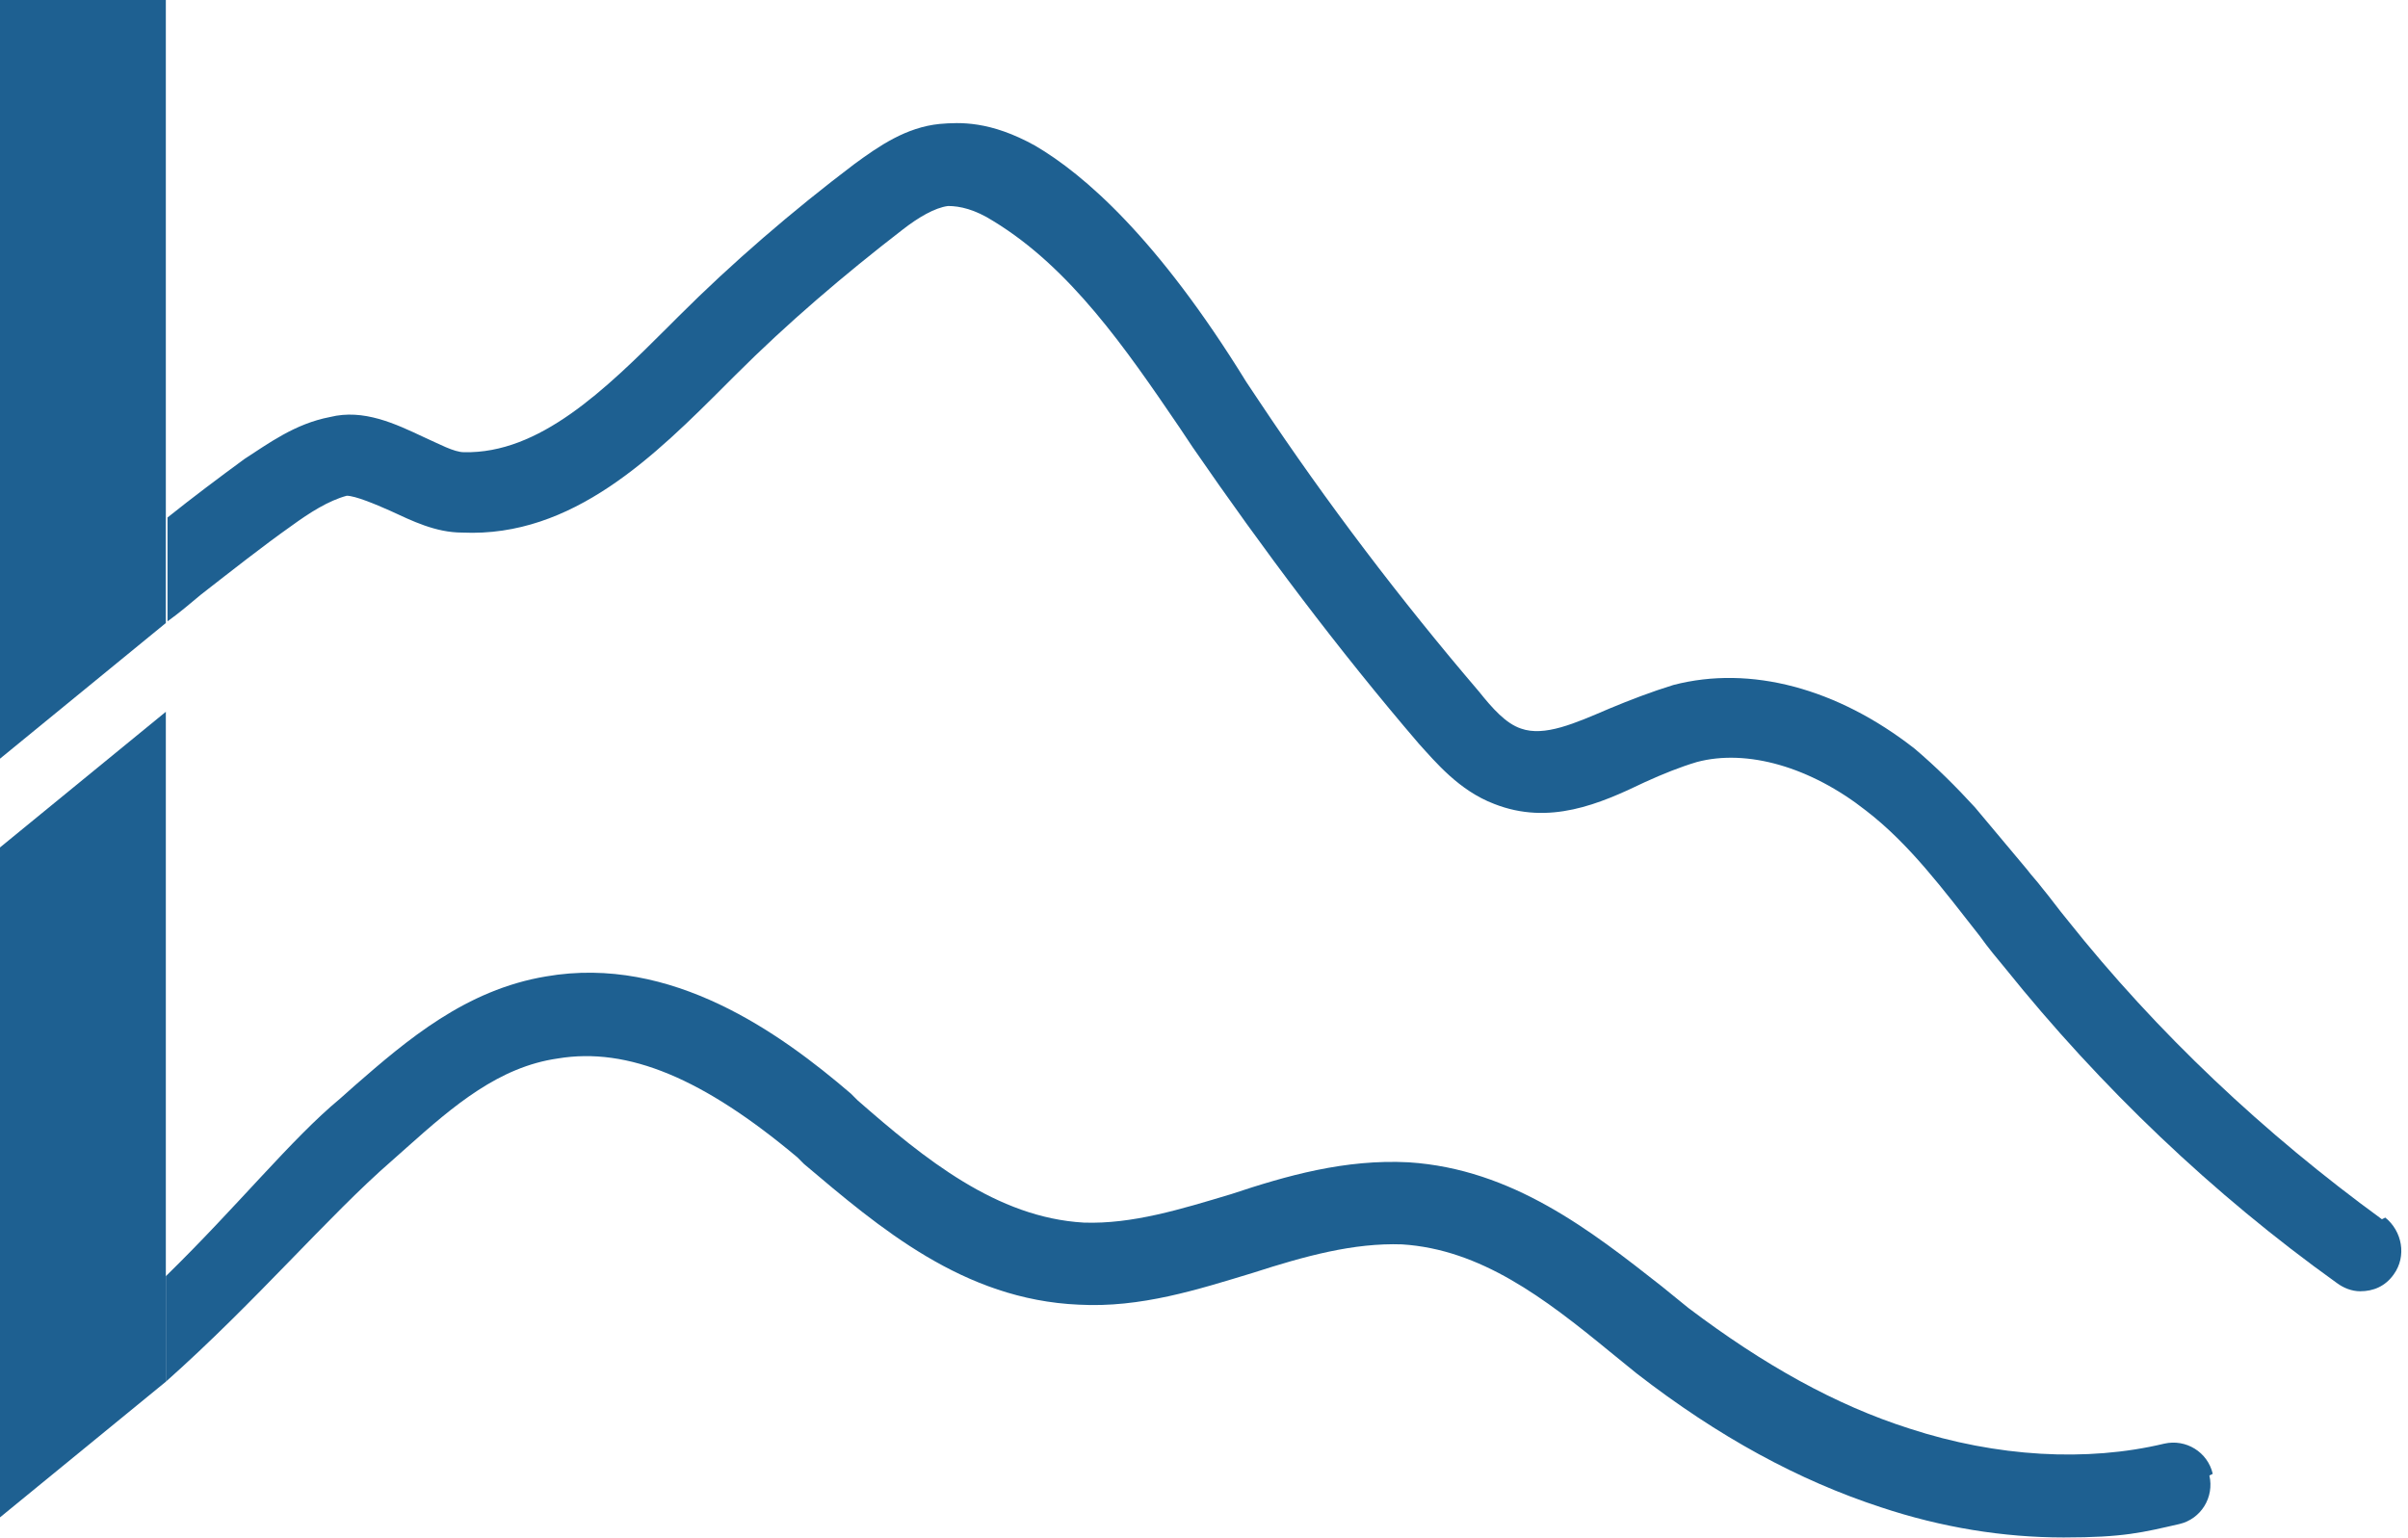
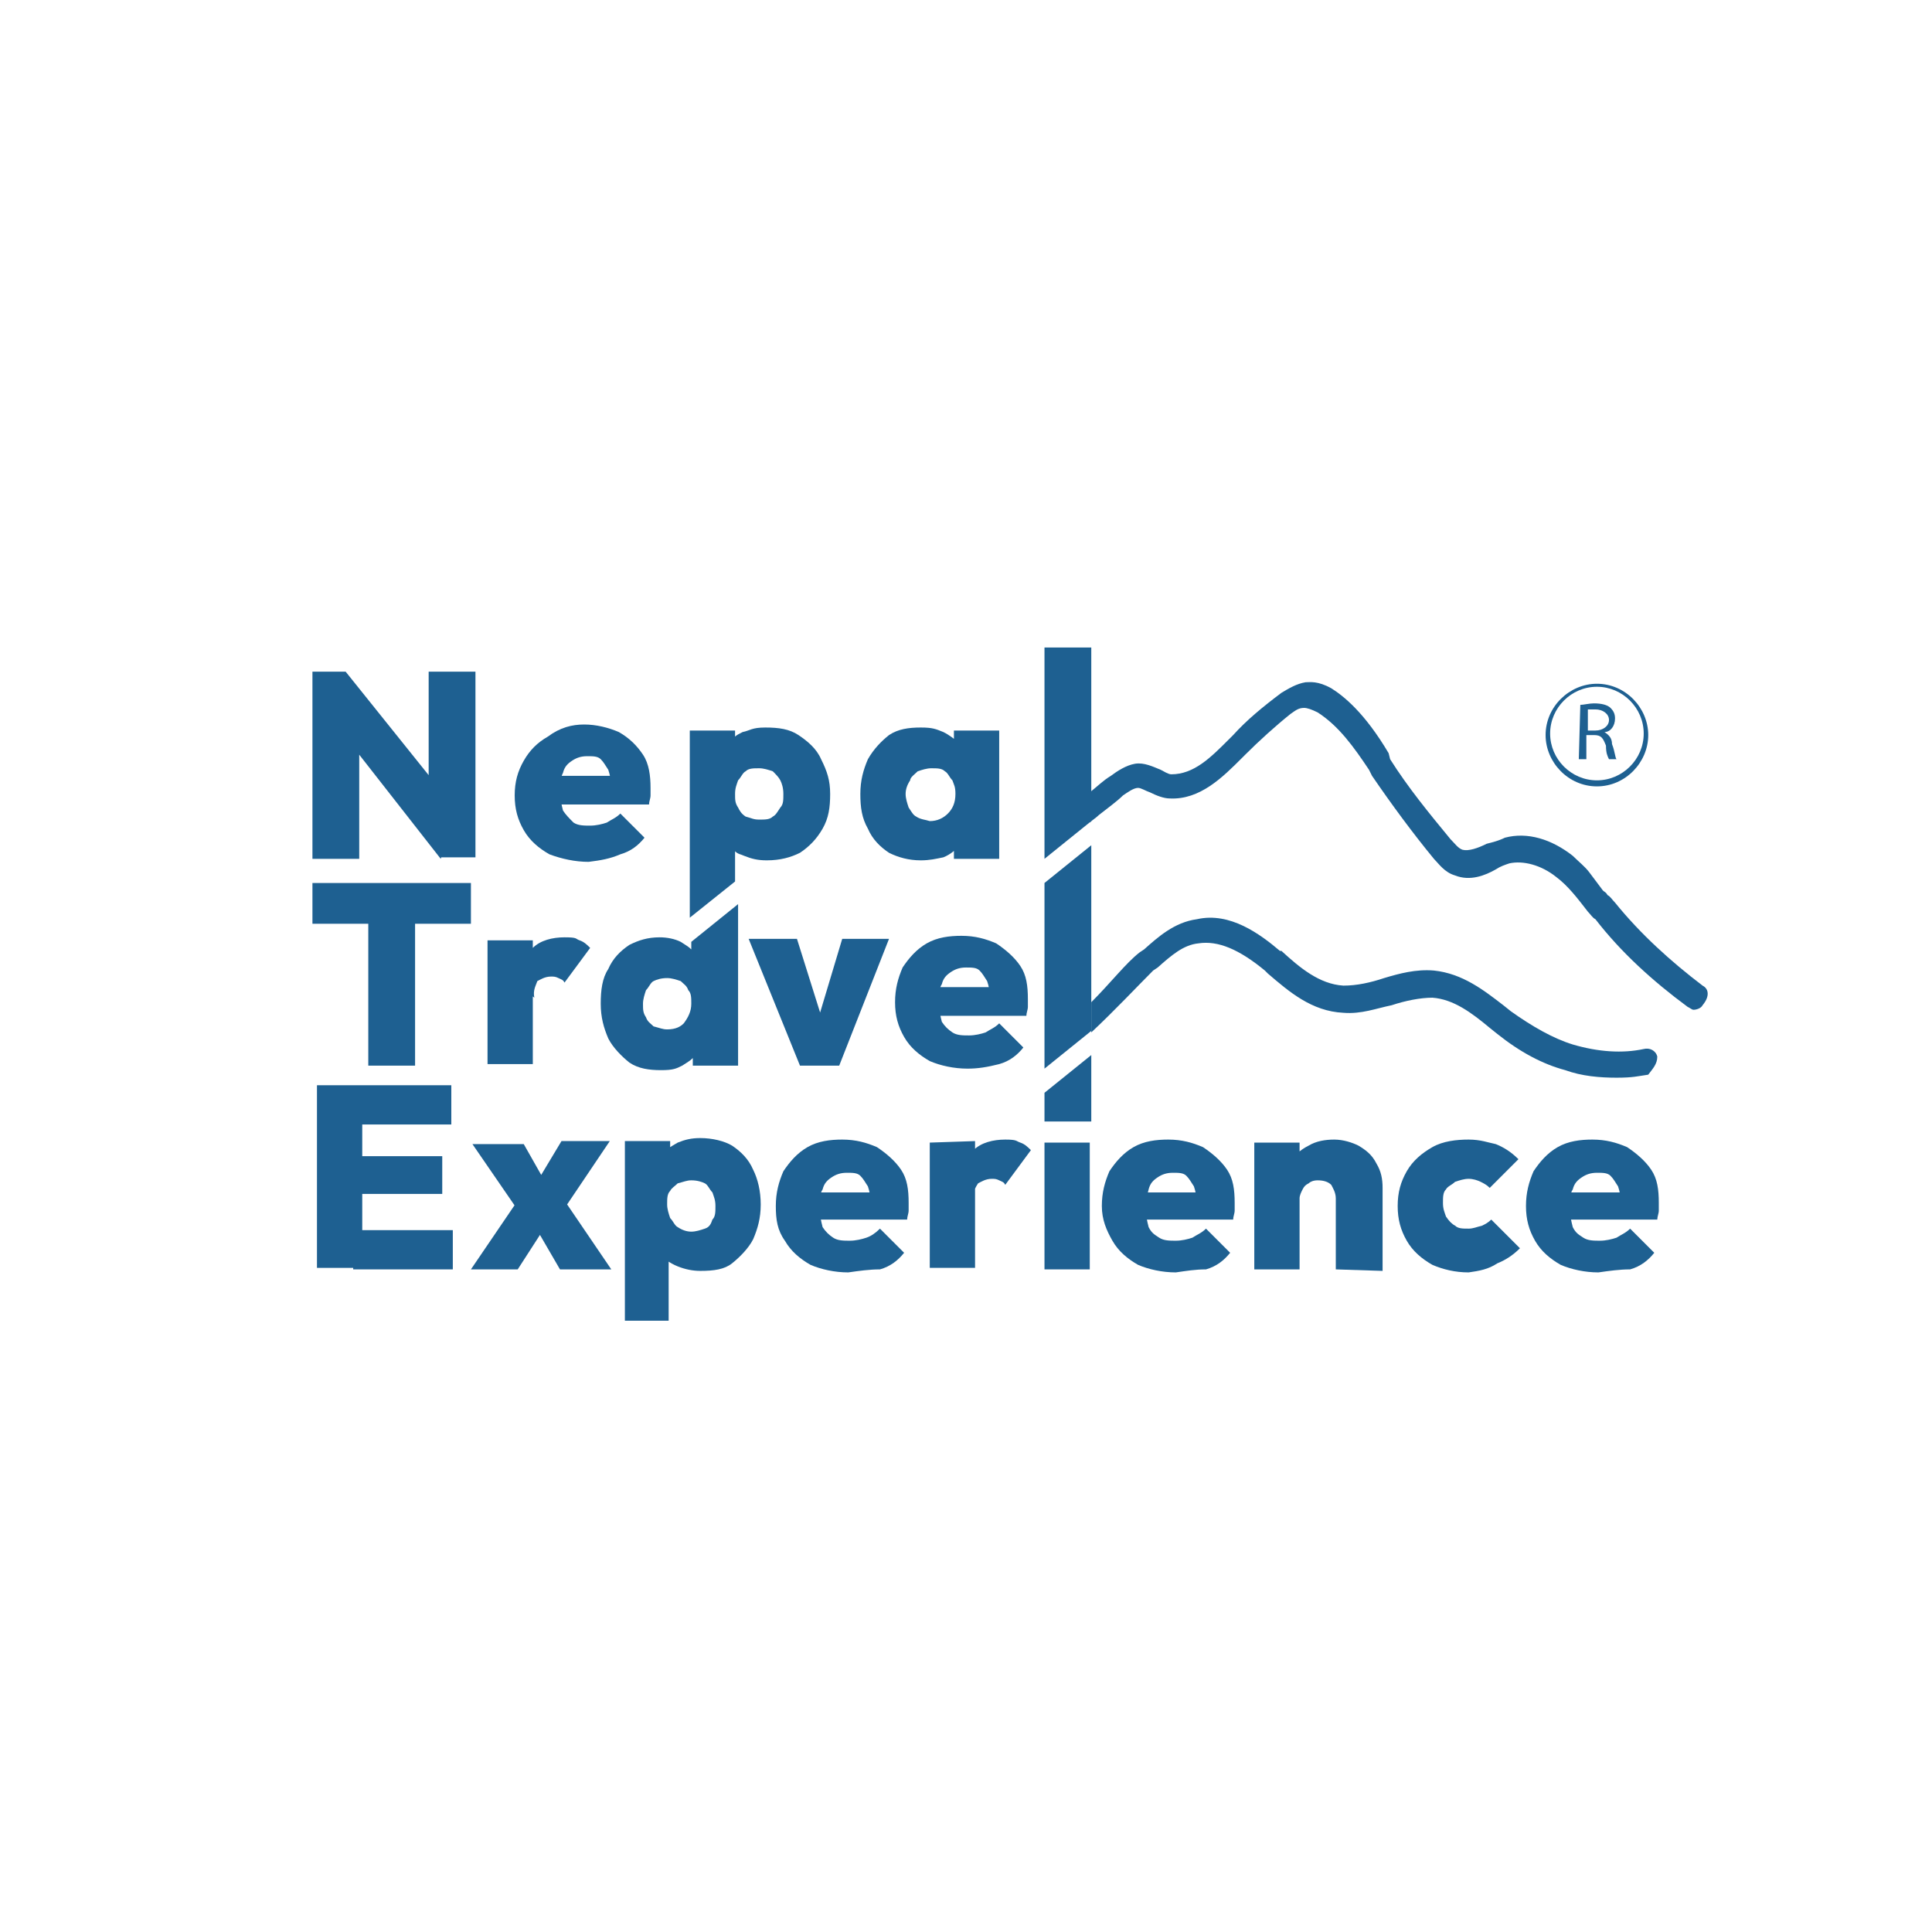
- <svg xmlns="http://www.w3.org/2000/svg" width="166" height="106" viewBox="0 0 166 106" fill="none">
-   <path d="M152.54 101.616C152.193 100.115 150.692 99.191 149.191 99.537C143.879 100.808 137.644 100.461 131.639 98.498C126.558 96.882 121.593 94.11 116.397 90.184L114.549 88.683C109.699 84.873 104.272 80.6 97.113 80.138C92.725 79.907 88.683 81.062 84.873 82.332C81.408 83.371 78.06 84.411 74.711 84.295C68.706 83.949 63.741 79.907 59.122 75.866L58.66 75.404C53.81 71.247 46.305 65.82 37.644 67.321C32.101 68.244 28.06 71.709 24.48 74.826L23.441 75.75C20.092 78.522 16.397 83.14 11.432 87.99V95.265C17.667 89.722 22.633 83.833 27.021 80.023L28.06 79.099C31.293 76.212 34.411 73.556 38.452 72.979C43.302 72.171 48.498 74.364 54.965 79.792L55.427 80.254C60.623 84.641 66.397 89.607 74.364 89.953C78.637 90.184 82.563 88.914 86.374 87.759C89.953 86.605 93.302 85.681 96.651 85.796C102.078 86.143 106.466 89.491 110.969 93.186L112.817 94.688C118.475 99.076 124.018 102.078 129.676 103.925C133.833 105.311 138.105 106.004 142.262 106.004C146.419 106.004 147.69 105.658 150.23 105.08C151.731 104.734 152.655 103.233 152.309 101.731L152.54 101.616Z" fill="#1E6091" />
-   <path d="M164.202 84.064C156.119 78.175 148.729 71.247 142.493 63.395C141.916 62.702 141.339 61.893 140.761 61.201C140.415 60.739 140.068 60.392 139.722 59.93L136.142 55.658C134.872 54.272 133.487 52.886 131.985 51.616C126.674 47.459 120.669 45.843 115.357 47.228C113.856 47.69 112.355 48.268 110.969 48.845C108.544 49.884 106.466 50.808 104.849 50.231C103.81 49.884 102.886 48.845 101.963 47.69C96.535 41.339 91.454 34.642 86.836 27.713L85.912 26.328C79.792 16.397 74.711 12.009 71.362 10.046C68.245 8.314 66.166 8.43 64.78 8.545C62.471 8.776 60.623 10.046 58.891 11.316C54.619 14.55 50.462 18.129 46.767 21.824L46.074 22.517C41.686 26.905 37.182 31.293 31.986 31.178C31.293 31.178 30.254 30.6 29.215 30.138C27.252 29.215 25.058 28.175 22.748 28.753C20.323 29.215 18.476 30.6 16.859 31.64C15.127 32.91 13.279 34.295 11.547 35.681V42.84C12.356 42.263 13.164 41.57 13.857 40.993C15.935 39.376 18.129 37.644 20.092 36.258C21.363 35.335 22.633 34.526 23.903 34.18C24.48 34.18 25.866 34.757 26.905 35.219C28.406 35.912 30.023 36.72 31.87 36.72C39.492 37.067 45.15 31.409 50.115 26.443L50.693 25.866C54.272 22.286 58.198 18.938 62.24 15.82C63.279 15.011 64.434 14.319 65.358 14.203C66.166 14.203 67.205 14.434 68.475 15.242C73.787 18.476 77.598 24.018 81.293 29.446L82.217 30.831C87.067 37.875 92.263 44.803 97.805 51.27C98.96 52.54 100.577 54.503 103.002 55.427C106.812 56.928 110.277 55.427 113.394 53.926C114.665 53.348 115.819 52.886 116.974 52.54C120.438 51.616 124.826 52.886 128.637 55.889C131.639 58.198 133.948 61.316 136.489 64.549C137.066 65.358 137.644 66.05 138.221 66.743C144.803 74.942 152.54 82.332 161.085 88.452C161.546 88.799 162.124 89.029 162.701 89.029C163.625 89.029 164.433 88.683 165.011 87.875C165.934 86.605 165.588 84.873 164.433 83.949L164.202 84.064Z" fill="#1E6091" />
-   <path d="M11.432 49.076L0 58.429V104.618L11.432 95.265V49.076Z" fill="#1E6091" />
-   <path d="M11.432 42.956V0H0V52.309L11.432 42.956Z" fill="#1E6091" />
+ <svg xmlns="http://www.w3.org/2000/svg" version="1.1" id="Layer_1" x="0px" y="0px" width="128px" height="128px" viewBox="0 0 128 128" style="enable-background:new 0 0 128 128;" xml:space="preserve">
+   <style type="text/css">
+ 	.st0{fill:#1E6091;}
+ </style>
+   <g>
+     <g>
+       <g>
+         <g>
+           <path class="st0" d="M20.7,61.2v-2.7h10.5v2.7C31.2,61.2,20.7,61.2,20.7,61.2z M24.4,70.6v-12h3.1v12H24.4z" />
+           <path class="st0" d="M32.3,70.5v-8.2h3v8.2H32.3z M35.4,66.1L34,64.9c0.3-0.9,0.8-1.6,1.3-2.1c0.5-0.5,1.3-0.7,2.1-0.7      c0.9,0,0.7,0.1,1,0.2c0.3,0.1,0.5,0.3,0.7,0.5l-1.7,2.3c-0.1-0.2-0.2-0.2-0.4-0.3c-0.2-0.1-0.3-0.1-0.5-0.1      c-0.4,0-0.7,0.2-0.9,0.3C35.5,65.3,35.3,65.6,35.4,66.1L35.4,66.1z" />
+           <path class="st0" d="M45.8,62.4v0.5c-0.2-0.2-0.4-0.3-0.7-0.5c-0.4-0.2-0.9-0.3-1.4-0.3c-0.8,0-1.4,0.2-2,0.5      c-0.6,0.4-1.1,0.9-1.4,1.6c-0.4,0.6-0.5,1.4-0.5,2.3c0,0.9,0.2,1.6,0.5,2.3c0.3,0.6,0.9,1.2,1.4,1.6c0.6,0.4,1.3,0.5,2.1,0.5      c0.8,0,1-0.1,1.4-0.3c0.3-0.2,0.5-0.3,0.7-0.5v0.5h3V59.9L45.8,62.4L45.8,62.4z M44.2,68.2c-0.3,0-0.5-0.1-0.9-0.2      c-0.2-0.2-0.4-0.3-0.5-0.6c-0.2-0.3-0.2-0.5-0.2-0.9c0-0.3,0.1-0.6,0.2-0.9c0.2-0.2,0.3-0.5,0.5-0.6s0.5-0.2,0.9-0.2      c0.3,0,0.6,0.1,0.9,0.2c0.2,0.2,0.4,0.3,0.5,0.6c0.2,0.2,0.2,0.5,0.2,0.9c0,0.5-0.2,0.9-0.5,1.3C45.1,68,44.8,68.2,44.2,68.2z" />
+           <path class="st0" d="M53,70.6l-3.4-8.4h3.2l2.2,7h-1.3l2.1-7h3.1l-3.3,8.4H53L53,70.6z" />
+           <path class="st0" d="M64.1,70.8c-0.9,0-1.8-0.2-2.5-0.5c-0.7-0.4-1.3-0.9-1.7-1.6s-0.6-1.4-0.6-2.3c0-0.9,0.2-1.6,0.5-2.3      c0.4-0.6,0.9-1.2,1.6-1.6c0.7-0.4,1.5-0.5,2.3-0.5c0.9,0,1.6,0.2,2.3,0.5c0.6,0.4,1.2,0.9,1.6,1.5c0.4,0.6,0.5,1.3,0.5,2.2      c0,0.9,0,0.3,0,0.5c0,0.2-0.1,0.4-0.1,0.6h-7.3v-1.9h6.2l-1.3,0.8c0-0.5-0.1-0.9-0.2-1.2c-0.2-0.3-0.3-0.5-0.5-0.7      c-0.2-0.2-0.5-0.2-0.9-0.2c-0.4,0-0.7,0.1-1,0.3c-0.3,0.2-0.5,0.4-0.6,0.8c-0.2,0.3-0.2,0.7-0.2,1.2s0.1,0.9,0.2,1.3      c0.2,0.3,0.4,0.5,0.7,0.7c0.3,0.2,0.7,0.2,1.1,0.2c0.4,0,0.8-0.1,1.1-0.2c0.3-0.2,0.6-0.3,0.9-0.6l1.6,1.6      c-0.4,0.5-0.9,0.9-1.6,1.1C65.4,70.7,64.8,70.8,64.1,70.8L64.1,70.8z" />
+           <path class="st0" d="M21,84.1V71.9h3v12.1H21z M23.4,74.5v-2.6h6.5v2.6H23.4z M23.4,79.1v-2.5h5.9v2.5H23.4z M23.4,84.1v-2.6H30      v2.6H23.4z" />
+           <path class="st0" d="M31.2,84.1l3.4-5l1.7,1.9l-2,3.1H31.2L31.2,84.1z M37.1,84.1l-1.8-3.1l-0.7-0.4l-3.3-4.8h3.4l1.7,3l0.7,0.3      l3.4,5C40.5,84.1,37.1,84.1,37.1,84.1z M37.1,80.5l-1.7-1.9l1.8-3h3.2L37.1,80.5L37.1,80.5z" />
+           <path class="st0" d="M41.4,87.6v-12h3v2.1l-0.5,2l0.4,2v5.8H41.4z M46.4,84.2c-0.5,0-1-0.1-1.5-0.3s-0.9-0.5-1.2-0.8      s-0.2-0.7-0.2-1.2l-0.3-4.1c0.1-0.4,0.2-0.9,0.5-1.2c0.3-0.4,0.7-0.6,1.2-0.9c0.5-0.2,0.9-0.3,1.5-0.3c0.8,0,1.6,0.2,2.1,0.5      c0.6,0.4,1.1,0.9,1.4,1.6c0.3,0.6,0.5,1.4,0.5,2.3c0,0.9-0.2,1.6-0.5,2.3c-0.3,0.6-0.9,1.2-1.4,1.6C48,84.1,47.3,84.2,46.4,84.2      L46.4,84.2z M45.8,81.6c0.3,0,0.6-0.1,0.9-0.2s0.4-0.3,0.5-0.6c0.2-0.2,0.2-0.5,0.2-0.9s-0.1-0.6-0.2-0.9      c-0.2-0.2-0.3-0.5-0.5-0.6s-0.5-0.2-0.9-0.2c-0.3,0-0.5,0.1-0.9,0.2c-0.2,0.2-0.4,0.3-0.5,0.5c-0.2,0.2-0.2,0.5-0.2,0.9      c0,0.3,0.1,0.6,0.2,0.9c0.2,0.2,0.3,0.5,0.5,0.6C45.2,81.5,45.5,81.6,45.8,81.6L45.8,81.6z" />
+           <path class="st0" d="M56.2,84.3c-0.9,0-1.8-0.2-2.5-0.5c-0.7-0.4-1.3-0.9-1.7-1.6c-0.5-0.7-0.6-1.4-0.6-2.3      c0-0.9,0.2-1.6,0.5-2.3c0.4-0.6,0.9-1.2,1.6-1.6c0.7-0.4,1.5-0.5,2.3-0.5c0.9,0,1.6,0.2,2.3,0.5c0.6,0.4,1.2,0.9,1.6,1.5      c0.4,0.6,0.5,1.3,0.5,2.2c0,0.9,0,0.3,0,0.5c0,0.2-0.1,0.4-0.1,0.6h-7.3V79h6.2l-1.3,0.8c0-0.5-0.1-0.9-0.2-1.2      c-0.2-0.3-0.3-0.5-0.5-0.7c-0.2-0.2-0.5-0.2-0.9-0.2c-0.4,0-0.7,0.1-1,0.3c-0.3,0.2-0.5,0.4-0.6,0.8c-0.2,0.3-0.2,0.7-0.2,1.2      s0.1,0.9,0.2,1.3c0.2,0.3,0.4,0.5,0.7,0.7c0.3,0.2,0.7,0.2,1.1,0.2c0.4,0,0.8-0.1,1.1-0.2s0.6-0.3,0.9-0.6l1.6,1.6      c-0.4,0.5-0.9,0.9-1.6,1.1C57.6,84.1,56.9,84.2,56.2,84.3L56.2,84.3z" />
+           <path class="st0" d="M61.6,84.1v-8.4l3-0.1v8.4H61.6z M64.5,79.5l-1.3-1.2c0.3-0.9,0.8-1.6,1.3-2.1c0.5-0.5,1.3-0.7,2.1-0.7      s0.7,0.1,1,0.2c0.3,0.1,0.5,0.3,0.7,0.5l-1.7,2.3c-0.1-0.2-0.2-0.2-0.4-0.3c-0.2-0.1-0.3-0.1-0.5-0.1c-0.4,0-0.7,0.2-0.9,0.3      C64.6,78.7,64.4,79.1,64.5,79.5L64.5,79.5z" />
+           <path class="st0" d="M77.9,84.3c-0.9,0-1.8-0.2-2.5-0.5c-0.7-0.4-1.3-0.9-1.7-1.6S73,80.8,73,79.9c0-0.9,0.2-1.6,0.5-2.3      c0.4-0.6,0.9-1.2,1.6-1.6c0.7-0.4,1.5-0.5,2.3-0.5c0.9,0,1.6,0.2,2.3,0.5c0.6,0.4,1.2,0.9,1.6,1.5c0.4,0.6,0.5,1.3,0.5,2.2      c0,0.9,0,0.3,0,0.5c0,0.2-0.1,0.4-0.1,0.6h-7.3V79h6.2l-1.3,0.8c0-0.5-0.1-0.9-0.2-1.2c-0.2-0.3-0.3-0.5-0.5-0.7      c-0.2-0.2-0.5-0.2-0.9-0.2s-0.7,0.1-1,0.3c-0.3,0.2-0.5,0.4-0.6,0.8s-0.2,0.7-0.2,1.2s0.1,0.9,0.2,1.3c0.2,0.4,0.4,0.5,0.7,0.7      c0.3,0.2,0.7,0.2,1.1,0.2c0.4,0,0.8-0.1,1.1-0.2c0.3-0.2,0.6-0.3,0.9-0.6l1.6,1.6c-0.4,0.5-0.9,0.9-1.6,1.1      C79.2,84.1,78.6,84.2,77.9,84.3L77.9,84.3z" />
+           <path class="st0" d="M83.1,84.1v-8.4h3v8.4H83.1z M88.5,84.1v-4.7c0-0.4-0.2-0.7-0.3-0.9c-0.2-0.2-0.5-0.3-0.9-0.3      c-0.3,0-0.5,0.1-0.6,0.2c-0.2,0.1-0.3,0.2-0.4,0.4c-0.1,0.2-0.2,0.4-0.2,0.6L85,78.8c0-0.7,0.2-1.3,0.4-1.7      c0.3-0.5,0.7-0.9,1.3-1.2c0.5-0.3,1.1-0.4,1.7-0.4c0.6,0,1.2,0.2,1.6,0.4c0.5,0.3,0.9,0.6,1.2,1.2c0.3,0.5,0.4,1,0.4,1.6v5.5      L88.5,84.1L88.5,84.1z" />
+           <path class="st0" d="M97.3,84.3c-0.9,0-1.7-0.2-2.4-0.5c-0.7-0.4-1.3-0.9-1.7-1.6c-0.4-0.7-0.6-1.4-0.6-2.3      c0-0.9,0.2-1.6,0.6-2.3s1-1.2,1.7-1.6c0.7-0.4,1.6-0.5,2.4-0.5s1.3,0.2,1.8,0.3c0.5,0.2,1,0.5,1.5,1l-1.9,1.9      c-0.2-0.2-0.4-0.3-0.6-0.4s-0.5-0.2-0.8-0.2c-0.3,0-0.6,0.1-0.9,0.2c-0.2,0.2-0.5,0.3-0.6,0.5c-0.2,0.2-0.2,0.5-0.2,0.9      c0,0.4,0.1,0.6,0.2,0.9c0.2,0.3,0.4,0.5,0.6,0.6c0.2,0.2,0.5,0.2,0.9,0.2c0.3,0,0.5-0.1,0.9-0.2c0.2-0.1,0.4-0.2,0.6-0.4      l1.9,1.9c-0.5,0.5-1,0.8-1.5,1C98.6,84.1,98,84.2,97.3,84.3L97.3,84.3z" />
+           <path class="st0" d="M105.9,84.3c-0.9,0-1.8-0.2-2.5-0.5c-0.7-0.4-1.3-0.9-1.7-1.6s-0.6-1.4-0.6-2.3c0-0.9,0.2-1.6,0.5-2.3      c0.4-0.6,0.9-1.2,1.6-1.6c0.7-0.4,1.5-0.5,2.3-0.5c0.9,0,1.6,0.2,2.3,0.5c0.6,0.4,1.2,0.9,1.6,1.5c0.4,0.6,0.5,1.3,0.5,2.2      c0,0.9,0,0.3,0,0.5c0,0.2-0.1,0.4-0.1,0.6h-7.3V79h6.2l-1.3,0.8c0-0.5-0.1-0.9-0.2-1.2c-0.2-0.3-0.3-0.5-0.5-0.7      c-0.2-0.2-0.5-0.2-0.9-0.2s-0.7,0.1-1,0.3c-0.3,0.2-0.5,0.4-0.6,0.8c-0.2,0.3-0.2,0.7-0.2,1.2s0.1,0.9,0.2,1.3      c0.2,0.4,0.4,0.5,0.7,0.7c0.3,0.2,0.7,0.2,1.1,0.2c0.4,0,0.8-0.1,1.1-0.2c0.3-0.2,0.6-0.3,0.9-0.6l1.6,1.6      c-0.4,0.5-0.9,0.9-1.6,1.1C107.3,84.1,106.6,84.2,105.9,84.3L105.9,84.3z" />
+         </g>
+         <path class="st0" d="M109.8,70c-0.1-0.4-0.5-0.6-0.9-0.5c-1.4,0.3-3,0.2-4.7-0.3c-1.3-0.4-2.7-1.2-4.1-2.2l-0.5-0.4     c-1.3-1-2.7-2.1-4.6-2.3c-1.2-0.1-2.3,0.2-3.3,0.5c-0.9,0.3-1.8,0.5-2.7,0.5c-1.6-0.1-2.9-1.2-4.1-2.3L84.8,63     c-1.3-1.1-3.3-2.6-5.5-2.1c-1.5,0.2-2.6,1.2-3.5,2l-0.3,0.2c-0.9,0.7-1.9,2-3.2,3.3v2c1.6-1.5,3-3,4.1-4.1l0.3-0.2     c0.9-0.8,1.7-1.5,2.7-1.6c1.3-0.2,2.7,0.4,4.4,1.8l0.2,0.2c1.4,1.2,2.9,2.5,5,2.6c1.2,0.1,2.2-0.3,3.2-0.5     c0.9-0.3,1.9-0.5,2.7-0.5c1.4,0.1,2.6,1,3.8,2l0.5,0.4c1.5,1.2,3,2,4.5,2.4c1.1,0.4,2.3,0.5,3.4,0.5s1.4-0.1,2.1-0.2     C109.5,70.8,109.8,70.5,109.8,70L109.8,70z" />
+         <path class="st0" d="M112.8,65.3c-2.1-1.6-4.1-3.4-5.8-5.5c-0.2-0.2-0.3-0.4-0.5-0.5c-0.1-0.2-0.2-0.2-0.3-0.3l-0.9-1.2     c-0.3-0.4-0.7-0.7-1.1-1.1c-1.4-1.1-3-1.6-4.5-1.2c-0.4,0.2-0.8,0.3-1.2,0.4c-0.6,0.3-1.2,0.5-1.6,0.4c-0.3-0.1-0.5-0.4-0.8-0.7     c-1.4-1.7-2.8-3.4-4-5.3L92,49.9c-1.6-2.7-3-3.8-3.8-4.3c-0.9-0.5-1.4-0.4-1.7-0.4c-0.6,0.1-1.1,0.4-1.6,0.7     c-1.2,0.9-2.3,1.8-3.2,2.8L81.4,49c-1.2,1.2-2.3,2.3-3.8,2.3c-0.2,0-0.5-0.2-0.7-0.3c-0.5-0.2-1.1-0.5-1.7-0.4s-1.2,0.5-1.6,0.8     c-0.5,0.3-0.9,0.7-1.4,1.1v2c0.2-0.2,0.4-0.3,0.6-0.5c0.5-0.4,1.2-0.9,1.6-1.3c0.3-0.2,0.7-0.5,1-0.5c0.2,0,0.5,0.2,0.8,0.3     c0.4,0.2,0.9,0.4,1.3,0.4c2,0.1,3.5-1.4,4.8-2.7l0.2-0.2c0.9-0.9,2-1.9,3-2.7c0.3-0.2,0.5-0.4,0.9-0.4c0.2,0,0.5,0.1,0.9,0.3     c1.4,0.9,2.4,2.3,3.4,3.8l0.2,0.4c1.3,1.9,2.7,3.8,4.1,5.5c0.3,0.3,0.7,0.9,1.4,1.1c1,0.4,2,0,2.7-0.4c0.3-0.2,0.6-0.3,0.9-0.4     c0.9-0.2,2.1,0.1,3.1,0.9c0.8,0.6,1.4,1.4,2.1,2.3c0.2,0.2,0.3,0.4,0.5,0.5c1.7,2.2,3.8,4.1,6.1,5.8c0.2,0.1,0.3,0.2,0.4,0.2     c0.2,0,0.5-0.1,0.6-0.3C113.3,66,113.2,65.5,112.8,65.3L112.8,65.3z" />
+       </g>
+       <g>
+         <path class="st0" d="M20.7,56.9V44.5h2.2l0.9,2.6v9.8H20.7z M29.2,56.9L22,47.7l0.9-3.2l7.3,9.1L29.2,56.9z M29.2,56.9l-0.8-2.6     v-9.8h3.1v12.3H29.2L29.2,56.9z" />
+         <path class="st0" d="M39,57.1c-0.9,0-1.8-0.2-2.6-0.5c-0.7-0.4-1.3-0.9-1.7-1.6c-0.4-0.7-0.6-1.4-0.6-2.3s0.2-1.6,0.6-2.3     c0.4-0.7,0.9-1.2,1.6-1.6c0.8-0.6,1.6-0.8,2.4-0.8s1.6,0.2,2.3,0.5c0.7,0.4,1.2,0.9,1.6,1.5s0.5,1.4,0.5,2.2c0,0.8,0,0.3,0,0.5     c0,0.2-0.1,0.4-0.1,0.6h-7.5v-1.9h6.3l-1.3,0.8c0-0.5-0.1-0.9-0.2-1.2c-0.2-0.3-0.3-0.5-0.5-0.7s-0.5-0.2-0.9-0.2s-0.7,0.1-1,0.3     c-0.3,0.2-0.5,0.4-0.6,0.8c-0.2,0.4-0.2,0.7-0.2,1.2c0,0.5,0.1,0.9,0.2,1.3c0.2,0.3,0.4,0.5,0.7,0.8c0.3,0.2,0.7,0.2,1.1,0.2     c0.4,0,0.8-0.1,1.1-0.2c0.3-0.2,0.6-0.3,0.9-0.6l1.6,1.6c-0.4,0.5-0.9,0.9-1.6,1.1C40.4,56.9,39.8,57,39,57.1L39,57.1z" />
+         <path class="st0" d="M61,57c-0.8,0-1.5-0.2-2.1-0.5c-0.6-0.4-1.1-0.9-1.4-1.6c-0.4-0.7-0.5-1.4-0.5-2.3s0.2-1.6,0.5-2.3     c0.4-0.7,0.9-1.2,1.4-1.6c0.6-0.4,1.3-0.5,2.1-0.5c0.8,0,1,0.1,1.5,0.3c0.4,0.2,0.8,0.5,1.1,0.8s0.5,0.7,0.5,1.2v4.3     c-0.1,0.5-0.2,0.9-0.5,1.2s-0.6,0.6-1.1,0.8C62,56.9,61.6,57,61,57L61,57z M61.6,54.4c0.5,0,0.9-0.2,1.2-0.5s0.5-0.7,0.5-1.3     c0-0.5-0.1-0.6-0.2-0.9c-0.2-0.2-0.3-0.5-0.5-0.6c-0.2-0.2-0.5-0.2-0.9-0.2c-0.3,0-0.6,0.1-0.9,0.2c-0.2,0.2-0.5,0.4-0.5,0.6     C60.1,52,60,52.3,60,52.6s0.1,0.6,0.2,0.9c0.2,0.3,0.3,0.5,0.5,0.6C61,54.3,61.3,54.3,61.6,54.4L61.6,54.4z M63.2,56.9v-2.3     l0.4-2l-0.4-2.1v-2.1h3v8.5H63.2L63.2,56.9z" />
+       </g>
+     </g>
+     <g>
+       <path class="st0" d="M105.8,52.1c-1.9,0-3.4-1.6-3.4-3.4c0-1.9,1.6-3.4,3.4-3.4c1.9,0,3.4,1.6,3.4,3.4    C109.2,50.5,107.7,52.1,105.8,52.1z M105.8,45.5c-1.7,0-3.1,1.4-3.1,3.1c0,1.7,1.4,3.1,3.1,3.1c1.7,0,3.1-1.4,3.1-3.1    C108.9,46.9,107.5,45.5,105.8,45.5z" />
+       <path class="st0" d="M104.7,46.7c0.2,0,0.6-0.1,0.9-0.1c0.5,0,0.9,0.1,1.1,0.3c0.2,0.2,0.3,0.4,0.3,0.7c0,0.5-0.3,0.9-0.7,0.9l0,0    c0.3,0.2,0.5,0.4,0.5,0.8c0.2,0.5,0.2,0.9,0.3,1h-0.5c-0.1-0.2-0.2-0.4-0.2-0.9c-0.2-0.5-0.3-0.7-0.8-0.7h-0.5v1.6h-0.5    L104.7,46.7L104.7,46.7z M105.2,48.4h0.5c0.5,0,0.9-0.3,0.9-0.7c0-0.4-0.4-0.7-0.9-0.7s-0.4,0-0.5,0V48.4z" />
+     </g>
+     <polygon class="st0" points="72.3,56 69.2,58.5 69.2,70.8 72.3,68.3  " />
+     <polygon class="st0" points="72.3,54.4 72.3,42.9 69.2,42.9 69.2,56.9  " />
+     <polygon class="st0" points="72.3,74.3 72.3,69.9 69.2,72.4 69.2,74.3  " />
+     <rect x="69.2" y="75.7" class="st0" width="3" height="8.4" />
+   </g>
+   <path class="st0" d="M54.4,50.3c-0.3-0.7-0.9-1.2-1.5-1.6c-0.6-0.4-1.3-0.5-2.2-0.5s-1,0.2-1.5,0.3c-0.2,0.1-0.4,0.2-0.5,0.3v-0.4  h-3v12.4l3-2.4v-2c0.2,0.2,0.4,0.2,0.6,0.3c0.5,0.2,0.9,0.3,1.5,0.3c0.9,0,1.6-0.2,2.2-0.5c0.6-0.4,1.1-0.9,1.5-1.6  c0.4-0.7,0.5-1.4,0.5-2.3S54.8,51.1,54.4,50.3L54.4,50.3z M51.7,53.5c-0.2,0.3-0.3,0.5-0.5,0.6c-0.2,0.2-0.5,0.2-0.9,0.2  s-0.5-0.1-0.9-0.2c-0.3-0.2-0.4-0.4-0.5-0.6c-0.2-0.3-0.2-0.5-0.2-0.9s0.1-0.6,0.2-0.9c0.2-0.2,0.3-0.5,0.5-0.6  c0.2-0.2,0.5-0.2,0.9-0.2c0.3,0,0.6,0.1,0.9,0.2c0.2,0.2,0.4,0.4,0.5,0.6s0.2,0.5,0.2,0.9S51.9,53.3,51.7,53.5z" />
</svg>
